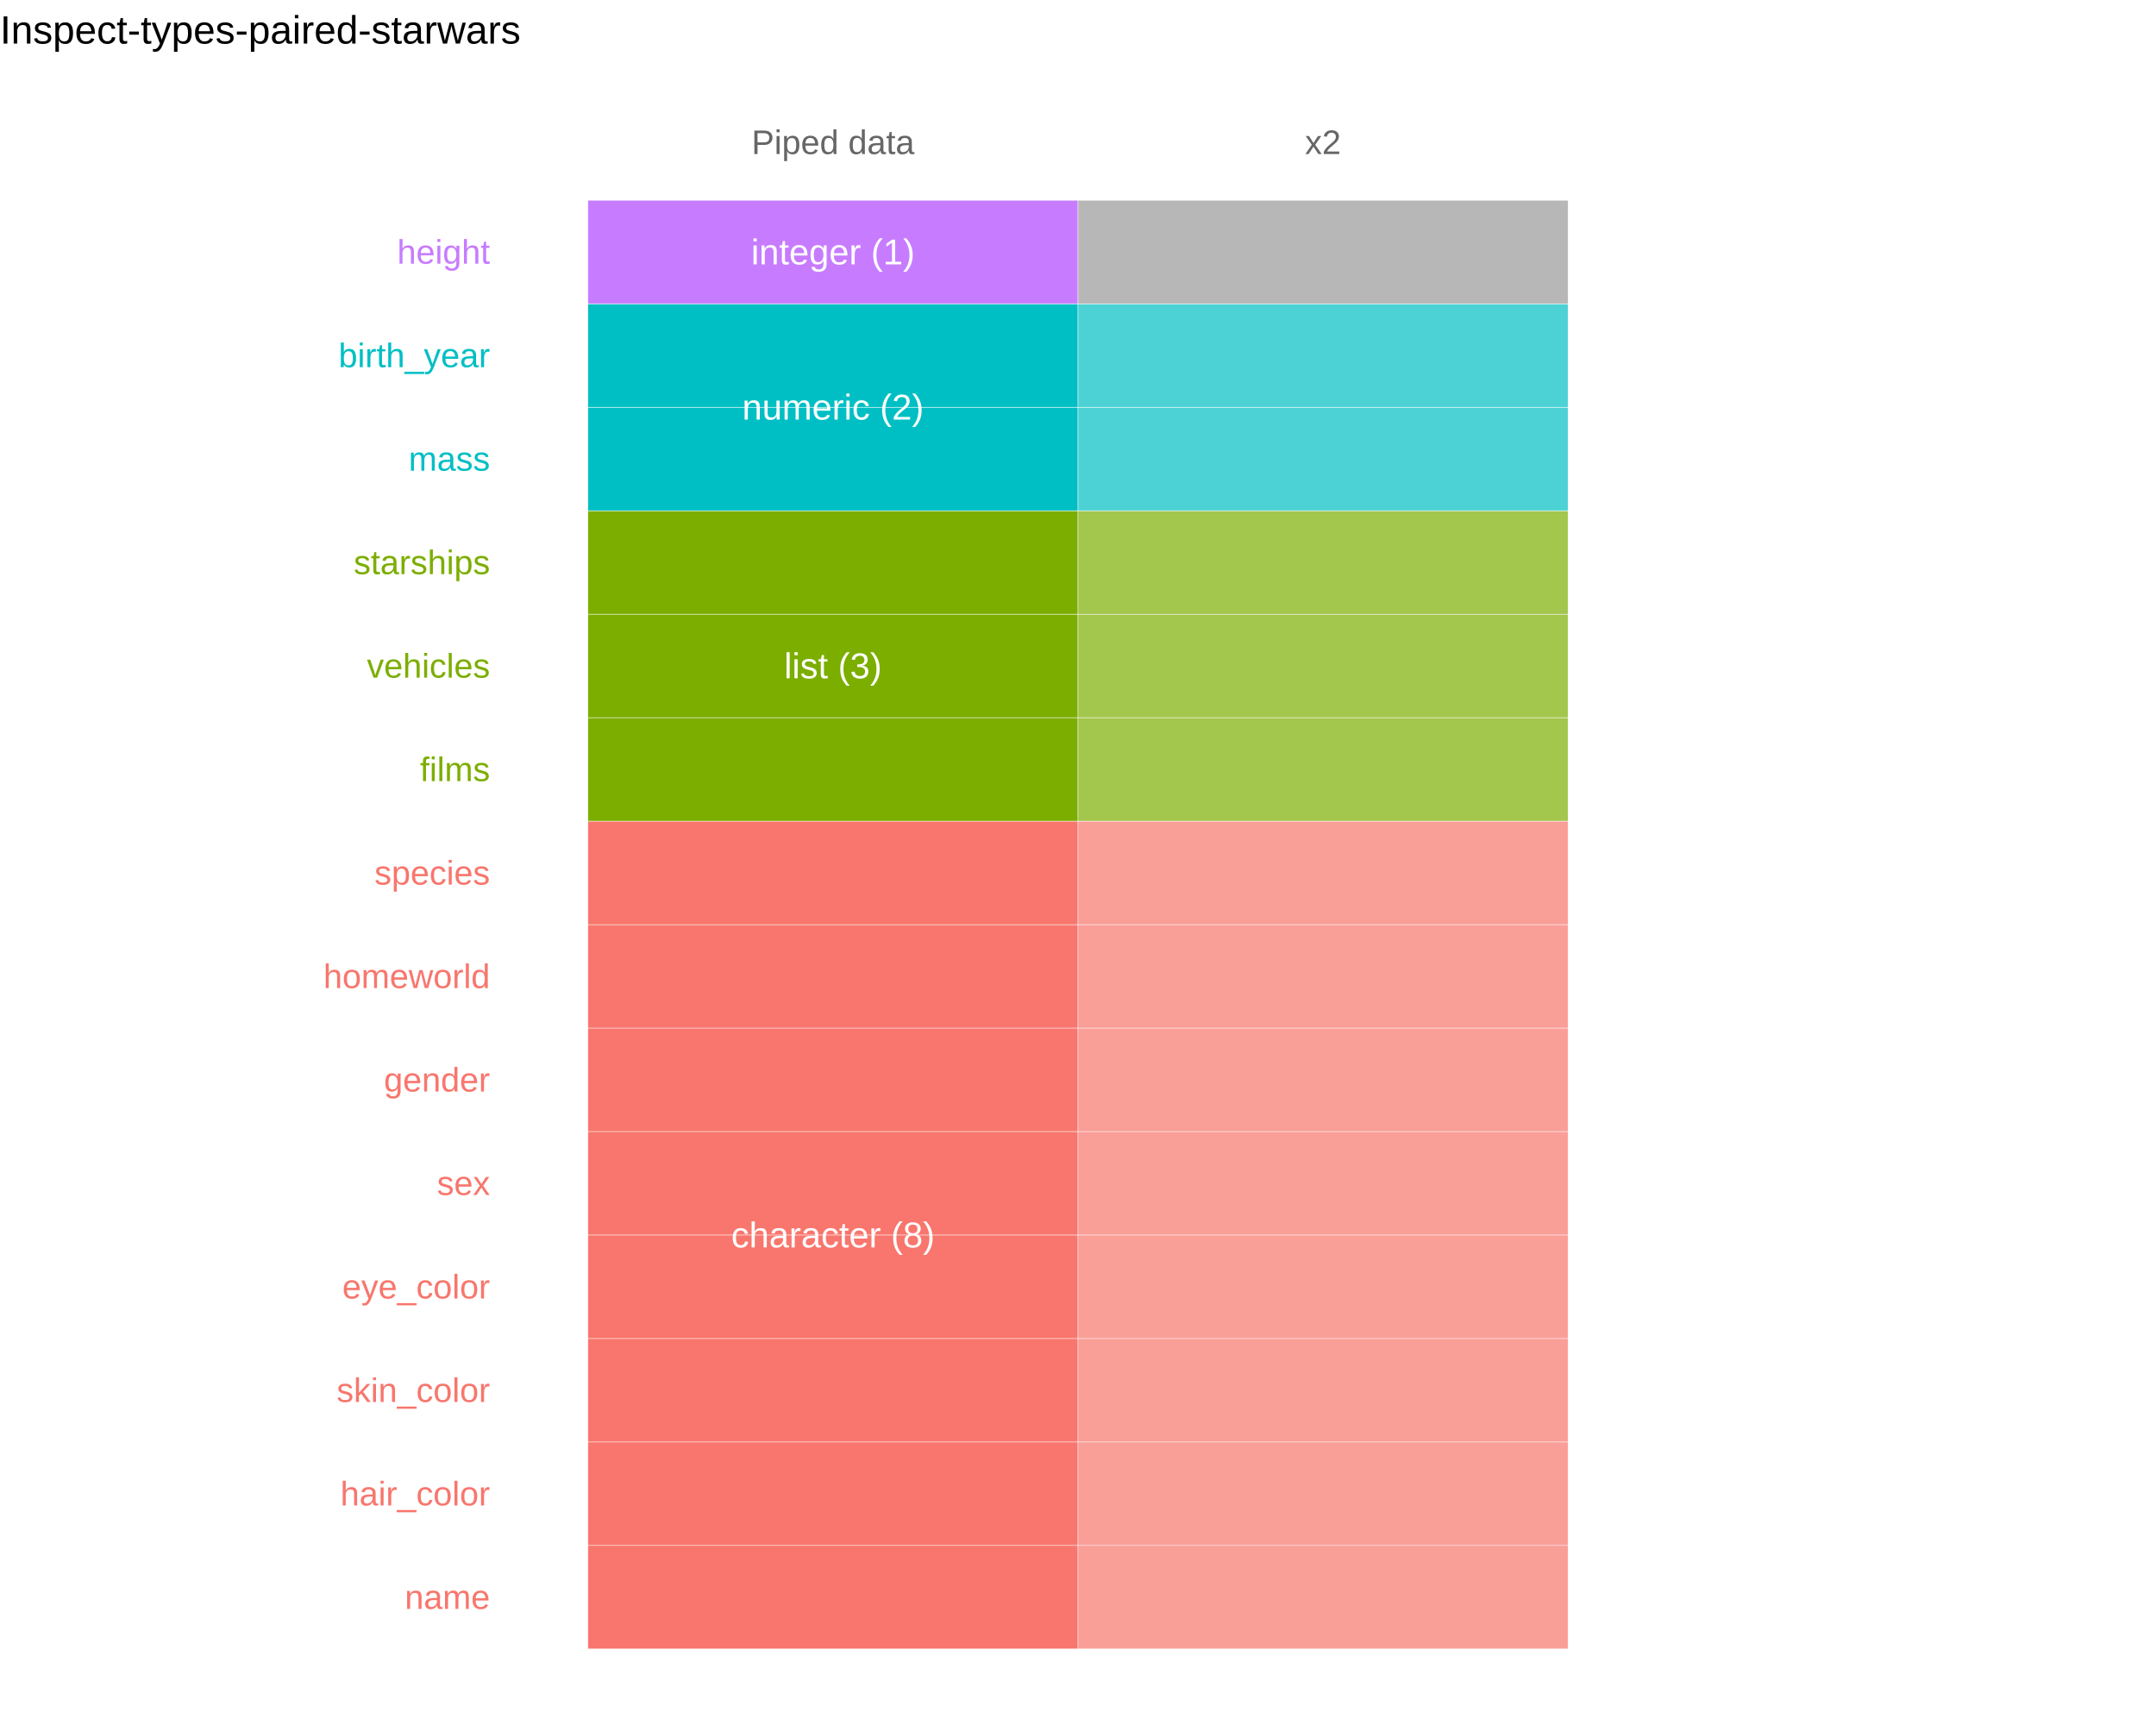
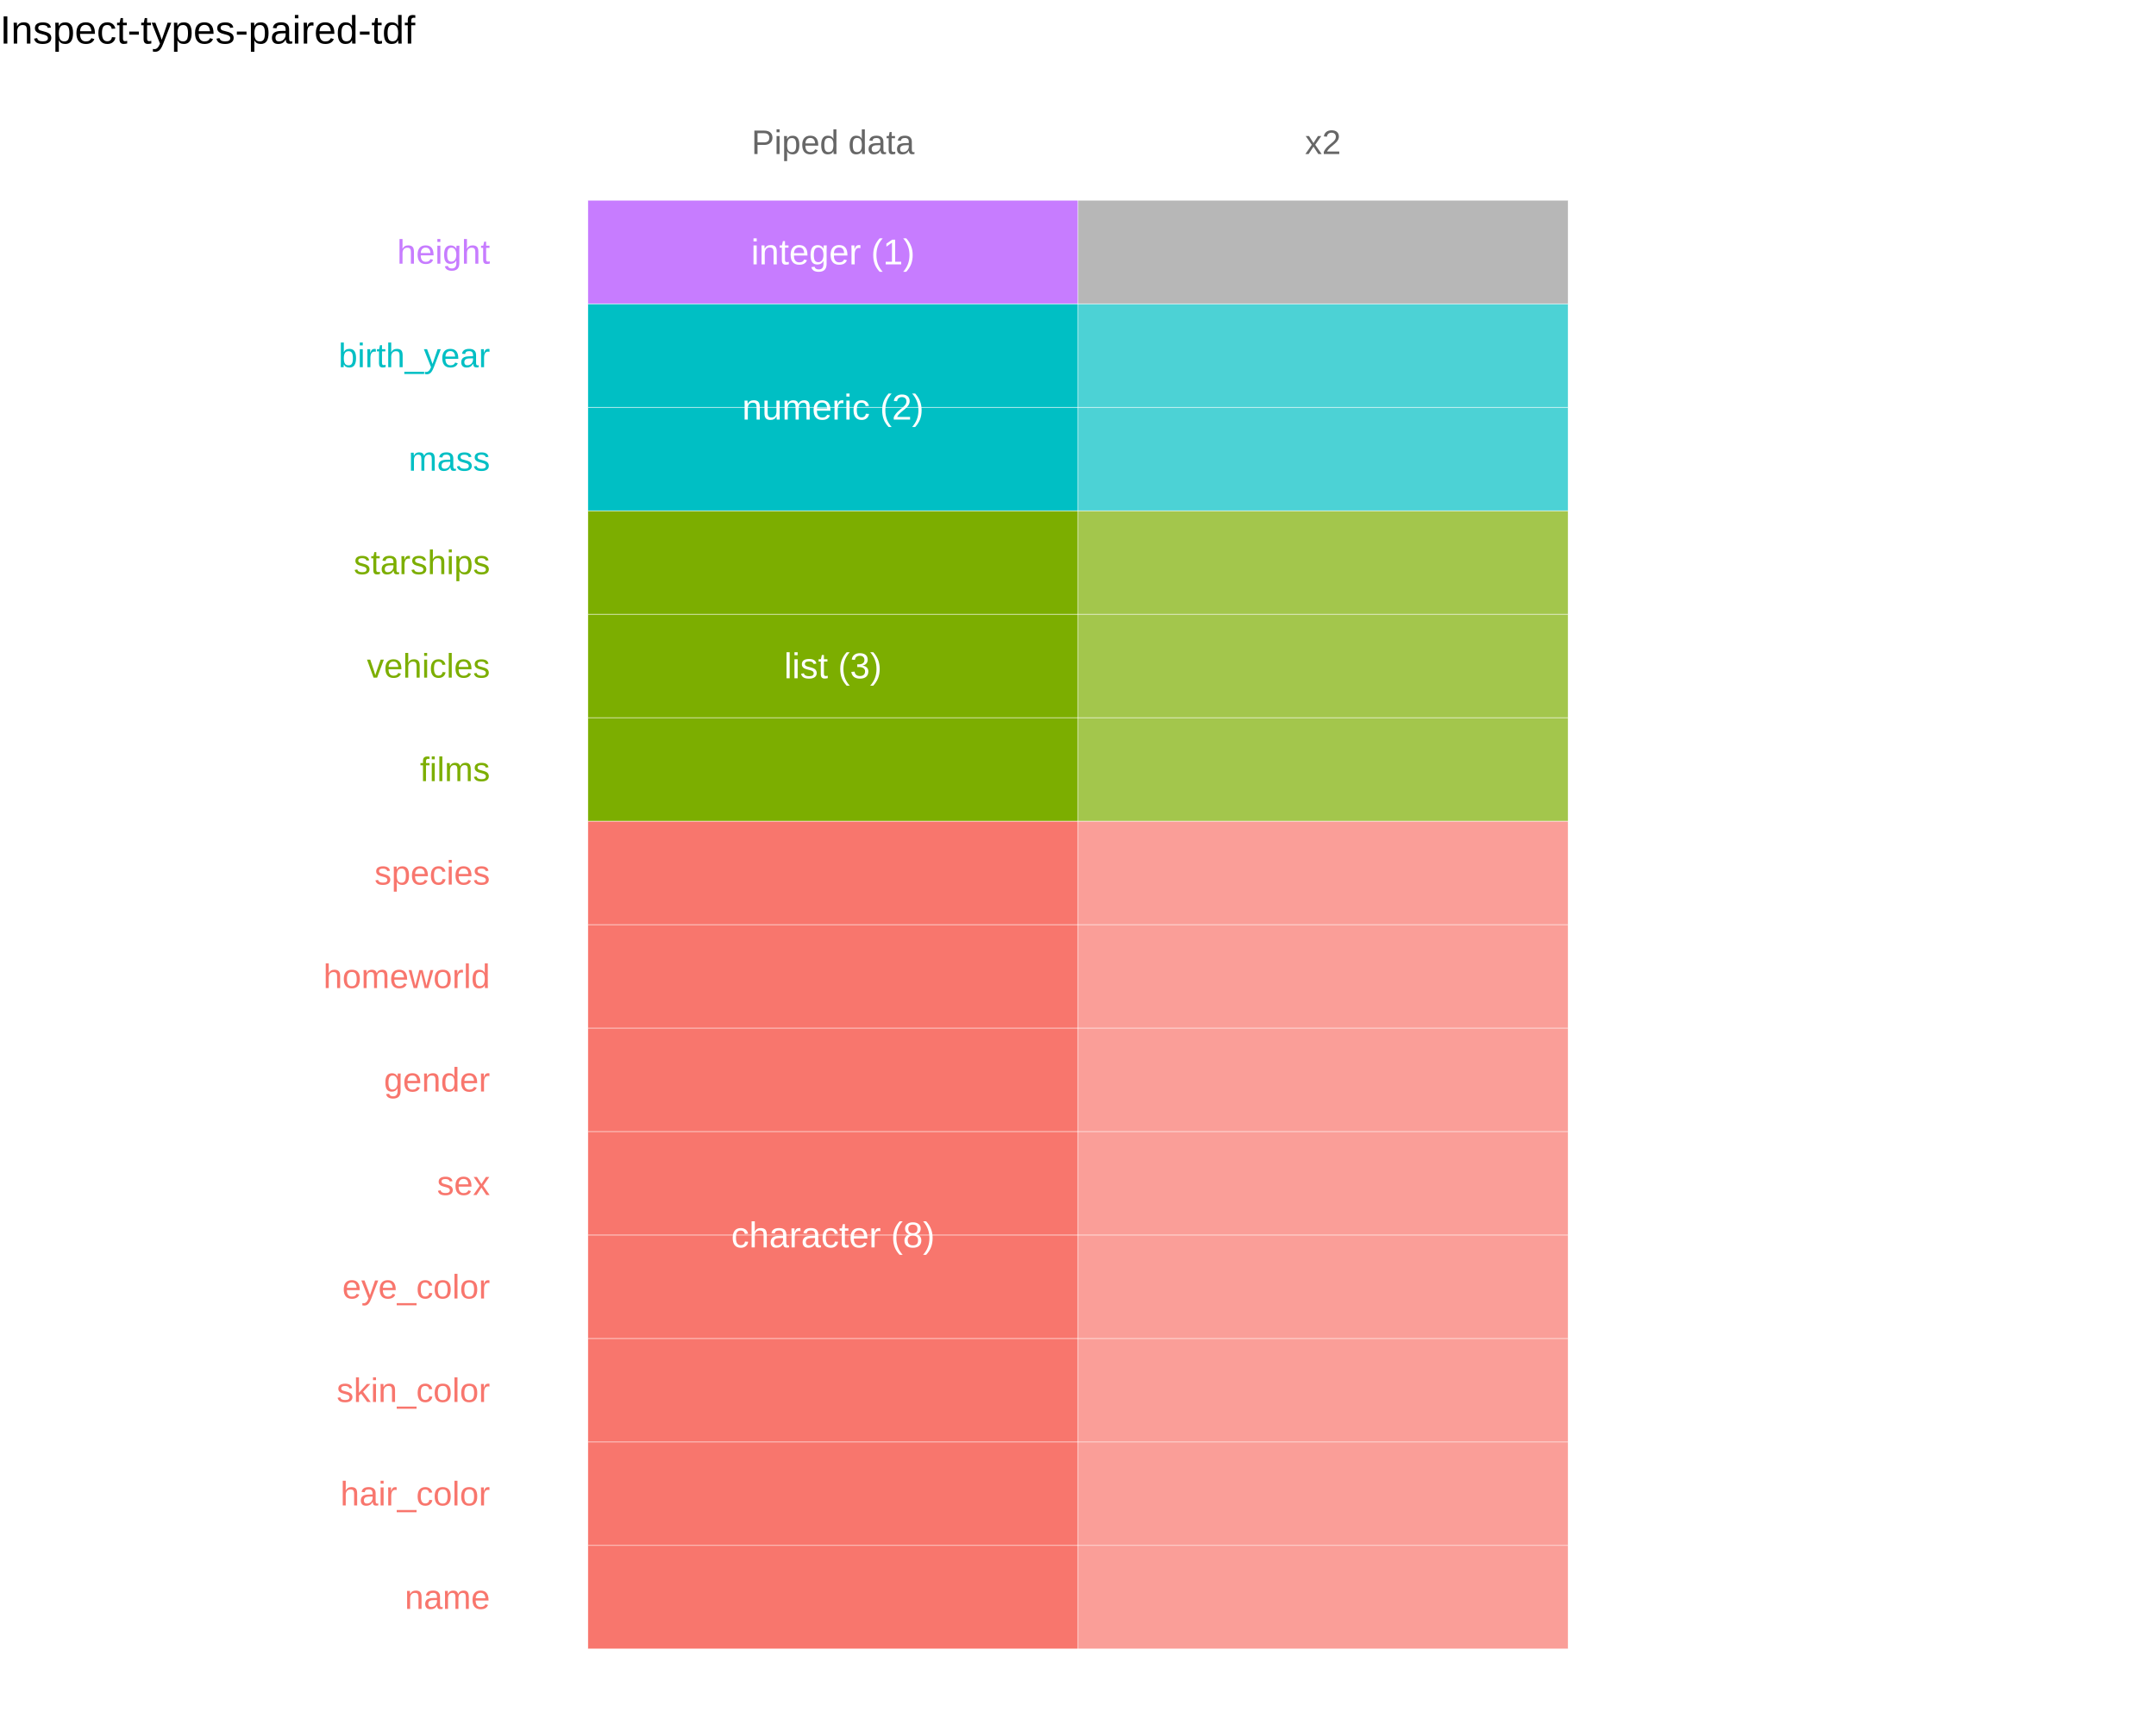
<svg xmlns="http://www.w3.org/2000/svg" viewBox="0 0 720.00 576.00">
  <defs>
    <style type="text/css">
    line, polyline, polygon, path, rect, circle {
      fill: none;
      stroke: #000000;
      stroke-linecap: round;
      stroke-linejoin: round;
      stroke-miterlimit: 10.00;
    }
  </style>
  </defs>
  <rect width="100%" height="100%" style="stroke: none; fill: #FFFFFF;" />
  <defs>
    <clipPath id="cpMC4wMHw3MjAuMDB8NTc2LjAwfDE3LjI5">
      <rect x="0.00" y="17.29" width="720.00" height="558.71" />
    </clipPath>
  </defs>
  <rect x="196.36" y="516.05" width="163.64" height="34.55" style="stroke-width: 0.13; stroke: #FFFFFF; stroke-linecap: square; stroke-linejoin: miter; fill: #F8766D;" clip-path="url(#cpMC4wMHw3MjAuMDB8NTc2LjAwfDE3LjI5)" />
  <rect x="196.36" y="481.50" width="163.64" height="34.55" style="stroke-width: 0.13; stroke: #FFFFFF; stroke-linecap: square; stroke-linejoin: miter; fill: #F8766D;" clip-path="url(#cpMC4wMHw3MjAuMDB8NTc2LjAwfDE3LjI5)" />
  <rect x="196.36" y="446.95" width="163.64" height="34.55" style="stroke-width: 0.13; stroke: #FFFFFF; stroke-linecap: square; stroke-linejoin: miter; fill: #F8766D;" clip-path="url(#cpMC4wMHw3MjAuMDB8NTc2LjAwfDE3LjI5)" />
  <rect x="196.36" y="412.40" width="163.64" height="34.55" style="stroke-width: 0.13; stroke: #FFFFFF; stroke-linecap: square; stroke-linejoin: miter; fill: #F8766D;" clip-path="url(#cpMC4wMHw3MjAuMDB8NTc2LjAwfDE3LjI5)" />
  <rect x="196.36" y="377.84" width="163.64" height="34.55" style="stroke-width: 0.13; stroke: #FFFFFF; stroke-linecap: square; stroke-linejoin: miter; fill: #F8766D;" clip-path="url(#cpMC4wMHw3MjAuMDB8NTc2LjAwfDE3LjI5)" />
  <rect x="196.36" y="343.29" width="163.64" height="34.55" style="stroke-width: 0.13; stroke: #FFFFFF; stroke-linecap: square; stroke-linejoin: miter; fill: #F8766D;" clip-path="url(#cpMC4wMHw3MjAuMDB8NTc2LjAwfDE3LjI5)" />
  <rect x="196.36" y="308.74" width="163.64" height="34.55" style="stroke-width: 0.13; stroke: #FFFFFF; stroke-linecap: square; stroke-linejoin: miter; fill: #F8766D;" clip-path="url(#cpMC4wMHw3MjAuMDB8NTc2LjAwfDE3LjI5)" />
  <rect x="196.36" y="274.19" width="163.64" height="34.55" style="stroke-width: 0.13; stroke: #FFFFFF; stroke-linecap: square; stroke-linejoin: miter; fill: #F8766D;" clip-path="url(#cpMC4wMHw3MjAuMDB8NTc2LjAwfDE3LjI5)" />
  <rect x="196.36" y="239.63" width="163.64" height="34.55" style="stroke-width: 0.13; stroke: #FFFFFF; stroke-linecap: square; stroke-linejoin: miter; fill: #7CAE00;" clip-path="url(#cpMC4wMHw3MjAuMDB8NTc2LjAwfDE3LjI5)" />
  <rect x="196.36" y="205.08" width="163.64" height="34.55" style="stroke-width: 0.13; stroke: #FFFFFF; stroke-linecap: square; stroke-linejoin: miter; fill: #7CAE00;" clip-path="url(#cpMC4wMHw3MjAuMDB8NTc2LjAwfDE3LjI5)" />
  <rect x="196.36" y="170.53" width="163.64" height="34.55" style="stroke-width: 0.13; stroke: #FFFFFF; stroke-linecap: square; stroke-linejoin: miter; fill: #7CAE00;" clip-path="url(#cpMC4wMHw3MjAuMDB8NTc2LjAwfDE3LjI5)" />
  <rect x="196.36" y="135.98" width="163.64" height="34.55" style="stroke-width: 0.13; stroke: #FFFFFF; stroke-linecap: square; stroke-linejoin: miter; fill: #00BFC4;" clip-path="url(#cpMC4wMHw3MjAuMDB8NTc2LjAwfDE3LjI5)" />
  <rect x="196.36" y="101.43" width="163.64" height="34.55" style="stroke-width: 0.13; stroke: #FFFFFF; stroke-linecap: square; stroke-linejoin: miter; fill: #00BFC4;" clip-path="url(#cpMC4wMHw3MjAuMDB8NTc2LjAwfDE3LjI5)" />
  <rect x="196.36" y="66.87" width="163.64" height="34.55" style="stroke-width: 0.13; stroke: #FFFFFF; stroke-linecap: square; stroke-linejoin: miter; fill: #C77CFF;" clip-path="url(#cpMC4wMHw3MjAuMDB8NTc2LjAwfDE3LjI5)" />
  <rect x="360.00" y="516.05" width="163.64" height="34.55" style="stroke-width: 0.13; stroke: #FFFFFF; stroke-linecap: square; stroke-linejoin: miter; fill: #F8766D; fill-opacity: 0.70;" clip-path="url(#cpMC4wMHw3MjAuMDB8NTc2LjAwfDE3LjI5)" />
  <rect x="360.00" y="481.50" width="163.64" height="34.55" style="stroke-width: 0.13; stroke: #FFFFFF; stroke-linecap: square; stroke-linejoin: miter; fill: #F8766D; fill-opacity: 0.70;" clip-path="url(#cpMC4wMHw3MjAuMDB8NTc2LjAwfDE3LjI5)" />
  <rect x="360.00" y="446.95" width="163.64" height="34.55" style="stroke-width: 0.13; stroke: #FFFFFF; stroke-linecap: square; stroke-linejoin: miter; fill: #F8766D; fill-opacity: 0.70;" clip-path="url(#cpMC4wMHw3MjAuMDB8NTc2LjAwfDE3LjI5)" />
  <rect x="360.00" y="412.40" width="163.64" height="34.55" style="stroke-width: 0.13; stroke: #FFFFFF; stroke-linecap: square; stroke-linejoin: miter; fill: #F8766D; fill-opacity: 0.70;" clip-path="url(#cpMC4wMHw3MjAuMDB8NTc2LjAwfDE3LjI5)" />
  <rect x="360.00" y="377.84" width="163.64" height="34.55" style="stroke-width: 0.13; stroke: #FFFFFF; stroke-linecap: square; stroke-linejoin: miter; fill: #F8766D; fill-opacity: 0.70;" clip-path="url(#cpMC4wMHw3MjAuMDB8NTc2LjAwfDE3LjI5)" />
  <rect x="360.00" y="343.29" width="163.64" height="34.55" style="stroke-width: 0.13; stroke: #FFFFFF; stroke-linecap: square; stroke-linejoin: miter; fill: #F8766D; fill-opacity: 0.70;" clip-path="url(#cpMC4wMHw3MjAuMDB8NTc2LjAwfDE3LjI5)" />
  <rect x="360.00" y="308.74" width="163.64" height="34.55" style="stroke-width: 0.13; stroke: #FFFFFF; stroke-linecap: square; stroke-linejoin: miter; fill: #F8766D; fill-opacity: 0.70;" clip-path="url(#cpMC4wMHw3MjAuMDB8NTc2LjAwfDE3LjI5)" />
  <rect x="360.00" y="274.19" width="163.64" height="34.55" style="stroke-width: 0.13; stroke: #FFFFFF; stroke-linecap: square; stroke-linejoin: miter; fill: #F8766D; fill-opacity: 0.70;" clip-path="url(#cpMC4wMHw3MjAuMDB8NTc2LjAwfDE3LjI5)" />
  <rect x="360.00" y="239.63" width="163.64" height="34.55" style="stroke-width: 0.13; stroke: #FFFFFF; stroke-linecap: square; stroke-linejoin: miter; fill: #7CAE00; fill-opacity: 0.70;" clip-path="url(#cpMC4wMHw3MjAuMDB8NTc2LjAwfDE3LjI5)" />
  <rect x="360.00" y="205.08" width="163.64" height="34.55" style="stroke-width: 0.13; stroke: #FFFFFF; stroke-linecap: square; stroke-linejoin: miter; fill: #7CAE00; fill-opacity: 0.70;" clip-path="url(#cpMC4wMHw3MjAuMDB8NTc2LjAwfDE3LjI5)" />
  <rect x="360.00" y="170.53" width="163.64" height="34.55" style="stroke-width: 0.13; stroke: #FFFFFF; stroke-linecap: square; stroke-linejoin: miter; fill: #7CAE00; fill-opacity: 0.70;" clip-path="url(#cpMC4wMHw3MjAuMDB8NTc2LjAwfDE3LjI5)" />
  <rect x="360.00" y="135.98" width="163.64" height="34.55" style="stroke-width: 0.13; stroke: #FFFFFF; stroke-linecap: square; stroke-linejoin: miter; fill: #00BFC4; fill-opacity: 0.70;" clip-path="url(#cpMC4wMHw3MjAuMDB8NTc2LjAwfDE3LjI5)" />
  <rect x="360.00" y="101.43" width="163.64" height="34.55" style="stroke-width: 0.13; stroke: #FFFFFF; stroke-linecap: square; stroke-linejoin: miter; fill: #00BFC4; fill-opacity: 0.70;" clip-path="url(#cpMC4wMHw3MjAuMDB8NTc2LjAwfDE3LjI5)" />
  <rect x="360.00" y="66.87" width="163.64" height="34.55" style="stroke-width: 0.13; stroke: #FFFFFF; stroke-linecap: square; stroke-linejoin: miter; fill: #999999; fill-opacity: 0.70;" clip-path="url(#cpMC4wMHw3MjAuMDB8NTc2LjAwfDE3LjI5)" />
  <g clip-path="url(#cpMC4wMHw3MjAuMDB8NTc2LjAwfDE3LjI5)">
    <text x="530.15" y="537.45" style="font-size: 12.00px; fill: #FFFFFF; font-family: Liberation Sans;" textLength="3.33px" lengthAdjust="spacingAndGlyphs">!</text>
  </g>
  <g clip-path="url(#cpMC4wMHw3MjAuMDB8NTc2LjAwfDE3LjI5)">
    <text x="530.15" y="502.90" style="font-size: 12.00px; fill: #FFFFFF; font-family: Liberation Sans;" textLength="3.33px" lengthAdjust="spacingAndGlyphs">!</text>
  </g>
  <g clip-path="url(#cpMC4wMHw3MjAuMDB8NTc2LjAwfDE3LjI5)">
    <text x="530.15" y="468.35" style="font-size: 12.00px; fill: #FFFFFF; font-family: Liberation Sans;" textLength="3.33px" lengthAdjust="spacingAndGlyphs">!</text>
  </g>
  <g clip-path="url(#cpMC4wMHw3MjAuMDB8NTc2LjAwfDE3LjI5)">
    <text x="530.15" y="433.80" style="font-size: 12.00px; fill: #FFFFFF; font-family: Liberation Sans;" textLength="3.33px" lengthAdjust="spacingAndGlyphs">!</text>
  </g>
  <g clip-path="url(#cpMC4wMHw3MjAuMDB8NTc2LjAwfDE3LjI5)">
    <text x="530.15" y="399.24" style="font-size: 12.00px; fill: #FFFFFF; font-family: Liberation Sans;" textLength="3.33px" lengthAdjust="spacingAndGlyphs">!</text>
  </g>
  <g clip-path="url(#cpMC4wMHw3MjAuMDB8NTc2LjAwfDE3LjI5)">
    <text x="530.15" y="364.69" style="font-size: 12.00px; fill: #FFFFFF; font-family: Liberation Sans;" textLength="3.33px" lengthAdjust="spacingAndGlyphs">!</text>
  </g>
  <g clip-path="url(#cpMC4wMHw3MjAuMDB8NTc2LjAwfDE3LjI5)">
    <text x="530.15" y="330.14" style="font-size: 12.00px; fill: #FFFFFF; font-family: Liberation Sans;" textLength="3.33px" lengthAdjust="spacingAndGlyphs">!</text>
  </g>
  <g clip-path="url(#cpMC4wMHw3MjAuMDB8NTc2LjAwfDE3LjI5)">
    <text x="530.15" y="295.59" style="font-size: 12.00px; fill: #FFFFFF; font-family: Liberation Sans;" textLength="3.33px" lengthAdjust="spacingAndGlyphs">!</text>
  </g>
  <g clip-path="url(#cpMC4wMHw3MjAuMDB8NTc2LjAwfDE3LjI5)">
    <text x="530.15" y="261.04" style="font-size: 12.00px; fill: #FFFFFF; font-family: Liberation Sans;" textLength="3.33px" lengthAdjust="spacingAndGlyphs">!</text>
  </g>
  <g clip-path="url(#cpMC4wMHw3MjAuMDB8NTc2LjAwfDE3LjI5)">
    <text x="530.15" y="226.48" style="font-size: 12.00px; fill: #FFFFFF; font-family: Liberation Sans;" textLength="3.33px" lengthAdjust="spacingAndGlyphs">!</text>
  </g>
  <g clip-path="url(#cpMC4wMHw3MjAuMDB8NTc2LjAwfDE3LjI5)">
    <text x="530.15" y="191.93" style="font-size: 12.00px; fill: #FFFFFF; font-family: Liberation Sans;" textLength="3.33px" lengthAdjust="spacingAndGlyphs">!</text>
  </g>
  <g clip-path="url(#cpMC4wMHw3MjAuMDB8NTc2LjAwfDE3LjI5)">
    <text x="530.15" y="157.38" style="font-size: 12.00px; fill: #FFFFFF; font-family: Liberation Sans;" textLength="3.33px" lengthAdjust="spacingAndGlyphs">!</text>
  </g>
  <g clip-path="url(#cpMC4wMHw3MjAuMDB8NTc2LjAwfDE3LjI5)">
    <text x="530.15" y="122.83" style="font-size: 12.00px; fill: #FFFFFF; font-family: Liberation Sans;" textLength="3.33px" lengthAdjust="spacingAndGlyphs">!</text>
  </g>
  <g clip-path="url(#cpMC4wMHw3MjAuMDB8NTc2LjAwfDE3LjI5)">
    <text x="530.15" y="88.28" style="font-size: 12.00px; fill: #FFFFFF; font-family: Liberation Sans;" textLength="3.33px" lengthAdjust="spacingAndGlyphs">!</text>
  </g>
  <g clip-path="url(#cpMC4wMHw3MjAuMDB8NTc2LjAwfDE3LjI5)">
    <text x="244.17" y="416.52" style="font-size: 12.00px; fill: #FFFFFF; font-family: Liberation Sans;" textLength="68.02px" lengthAdjust="spacingAndGlyphs">character (8)</text>
  </g>
  <g clip-path="url(#cpMC4wMHw3MjAuMDB8NTc2LjAwfDE3LjI5)">
    <text x="261.85" y="226.48" style="font-size: 12.00px; fill: #FFFFFF; font-family: Liberation Sans;" textLength="32.67px" lengthAdjust="spacingAndGlyphs">list (3)</text>
  </g>
  <g clip-path="url(#cpMC4wMHw3MjAuMDB8NTc2LjAwfDE3LjI5)">
    <text x="247.84" y="140.10" style="font-size: 12.00px; fill: #FFFFFF; font-family: Liberation Sans;" textLength="60.69px" lengthAdjust="spacingAndGlyphs">numeric (2)</text>
  </g>
  <g clip-path="url(#cpMC4wMHw3MjAuMDB8NTc2LjAwfDE3LjI5)">
    <text x="250.84" y="88.28" style="font-size: 12.00px; fill: #FFFFFF; font-family: Liberation Sans;" textLength="54.69px" lengthAdjust="spacingAndGlyphs">integer (1)</text>
  </g>
  <g clip-path="url(#cpMC4wMHw3MjAuMDB8NTc2LjAwfDE3LjI5)">
    <text x="135.18" y="537.24" style="font-size: 11.38px; fill: #F8766D; font-family: Liberation Sans;" textLength="28.45px" lengthAdjust="spacingAndGlyphs">name</text>
  </g>
  <g clip-path="url(#cpMC4wMHw3MjAuMDB8NTc2LjAwfDE3LjI5)">
    <text x="113.68" y="502.69" style="font-size: 11.38px; fill: #F8766D; font-family: Liberation Sans;" textLength="49.95px" lengthAdjust="spacingAndGlyphs">hair_color</text>
  </g>
  <g clip-path="url(#cpMC4wMHw3MjAuMDB8NTc2LjAwfDE3LjI5)">
    <text x="112.42" y="468.14" style="font-size: 11.38px; fill: #F8766D; font-family: Liberation Sans;" textLength="51.22px" lengthAdjust="spacingAndGlyphs">skin_color</text>
  </g>
  <g clip-path="url(#cpMC4wMHw3MjAuMDB8NTc2LjAwfDE3LjI5)">
    <text x="114.31" y="433.59" style="font-size: 11.38px; fill: #F8766D; font-family: Liberation Sans;" textLength="49.33px" lengthAdjust="spacingAndGlyphs">eye_color</text>
  </g>
  <g clip-path="url(#cpMC4wMHw3MjAuMDB8NTc2LjAwfDE3LjI5)">
    <text x="145.93" y="399.03" style="font-size: 11.38px; fill: #F8766D; font-family: Liberation Sans;" textLength="17.70px" lengthAdjust="spacingAndGlyphs">sex</text>
  </g>
  <g clip-path="url(#cpMC4wMHw3MjAuMDB8NTc2LjAwfDE3LjI5)">
    <text x="128.21" y="364.48" style="font-size: 11.38px; fill: #F8766D; font-family: Liberation Sans;" textLength="35.42px" lengthAdjust="spacingAndGlyphs">gender</text>
  </g>
  <g clip-path="url(#cpMC4wMHw3MjAuMDB8NTc2LjAwfDE3LjI5)">
    <text x="108.00" y="329.93" style="font-size: 11.38px; fill: #F8766D; font-family: Liberation Sans;" textLength="55.64px" lengthAdjust="spacingAndGlyphs">homeworld</text>
  </g>
  <g clip-path="url(#cpMC4wMHw3MjAuMDB8NTc2LjAwfDE3LjI5)">
    <text x="125.06" y="295.38" style="font-size: 11.38px; fill: #F8766D; font-family: Liberation Sans;" textLength="38.58px" lengthAdjust="spacingAndGlyphs">species</text>
  </g>
  <g clip-path="url(#cpMC4wMHw3MjAuMDB8NTc2LjAwfDE3LjI5)">
    <text x="140.26" y="260.83" style="font-size: 11.38px; fill: #7CAE00; font-family: Liberation Sans;" textLength="23.38px" lengthAdjust="spacingAndGlyphs">films</text>
  </g>
  <g clip-path="url(#cpMC4wMHw3MjAuMDB8NTc2LjAwfDE3LjI5)">
    <text x="122.53" y="226.27" style="font-size: 11.38px; fill: #7CAE00; font-family: Liberation Sans;" textLength="41.11px" lengthAdjust="spacingAndGlyphs">vehicles</text>
  </g>
  <g clip-path="url(#cpMC4wMHw3MjAuMDB8NTc2LjAwfDE3LjI5)">
    <text x="118.12" y="191.72" style="font-size: 11.38px; fill: #7CAE00; font-family: Liberation Sans;" textLength="45.52px" lengthAdjust="spacingAndGlyphs">starships</text>
  </g>
  <g clip-path="url(#cpMC4wMHw3MjAuMDB8NTc2LjAwfDE3LjI5)">
    <text x="136.46" y="157.17" style="font-size: 11.38px; fill: #00BFC4; font-family: Liberation Sans;" textLength="27.17px" lengthAdjust="spacingAndGlyphs">mass</text>
  </g>
  <g clip-path="url(#cpMC4wMHw3MjAuMDB8NTc2LjAwfDE3LjI5)">
    <text x="113.06" y="122.62" style="font-size: 11.38px; fill: #00BFC4; font-family: Liberation Sans;" textLength="50.58px" lengthAdjust="spacingAndGlyphs">birth_year</text>
  </g>
  <g clip-path="url(#cpMC4wMHw3MjAuMDB8NTc2LjAwfDE3LjI5)">
    <text x="132.64" y="88.06" style="font-size: 11.38px; fill: #C77CFF; font-family: Liberation Sans;" textLength="31.00px" lengthAdjust="spacingAndGlyphs">height</text>
  </g>
  <g clip-path="url(#cpMC4wMHw3MjAuMDB8NTc2LjAwfDE3LjI5)">
    <text x="250.98" y="51.44" style="font-size: 11.38px; fill: #666666; font-family: Liberation Sans;" textLength="54.41px" lengthAdjust="spacingAndGlyphs">Piped data</text>
  </g>
  <g clip-path="url(#cpMC4wMHw3MjAuMDB8NTc2LjAwfDE3LjI5)">
    <text x="435.81" y="51.44" style="font-size: 11.38px; fill: #666666; font-family: Liberation Sans;" textLength="12.02px" lengthAdjust="spacingAndGlyphs">x2</text>
  </g>
  <defs>
    <clipPath id="cpMC4wMHw3MjAuMDB8NTc2LjAwfDAuMDA=">
      <rect x="0.00" y="0.00" width="720.00" height="576.00" />
    </clipPath>
  </defs>
  <g clip-path="url(#cpMC4wMHw3MjAuMDB8NTc2LjAwfDAuMDA=)">
-     <text x="0.00" y="14.56" style="font-size: 13.20px; font-family: Liberation Sans;" textLength="173.61px" lengthAdjust="spacingAndGlyphs">Inspect-types-paired-starwars</text>
+     <text x="0.00" y="14.56" style="font-size: 13.20px; font-family: Liberation Sans;" textLength="173.61px" lengthAdjust="spacingAndGlyphs">Inspect-types-paired-tdf</text>
  </g>
</svg>
